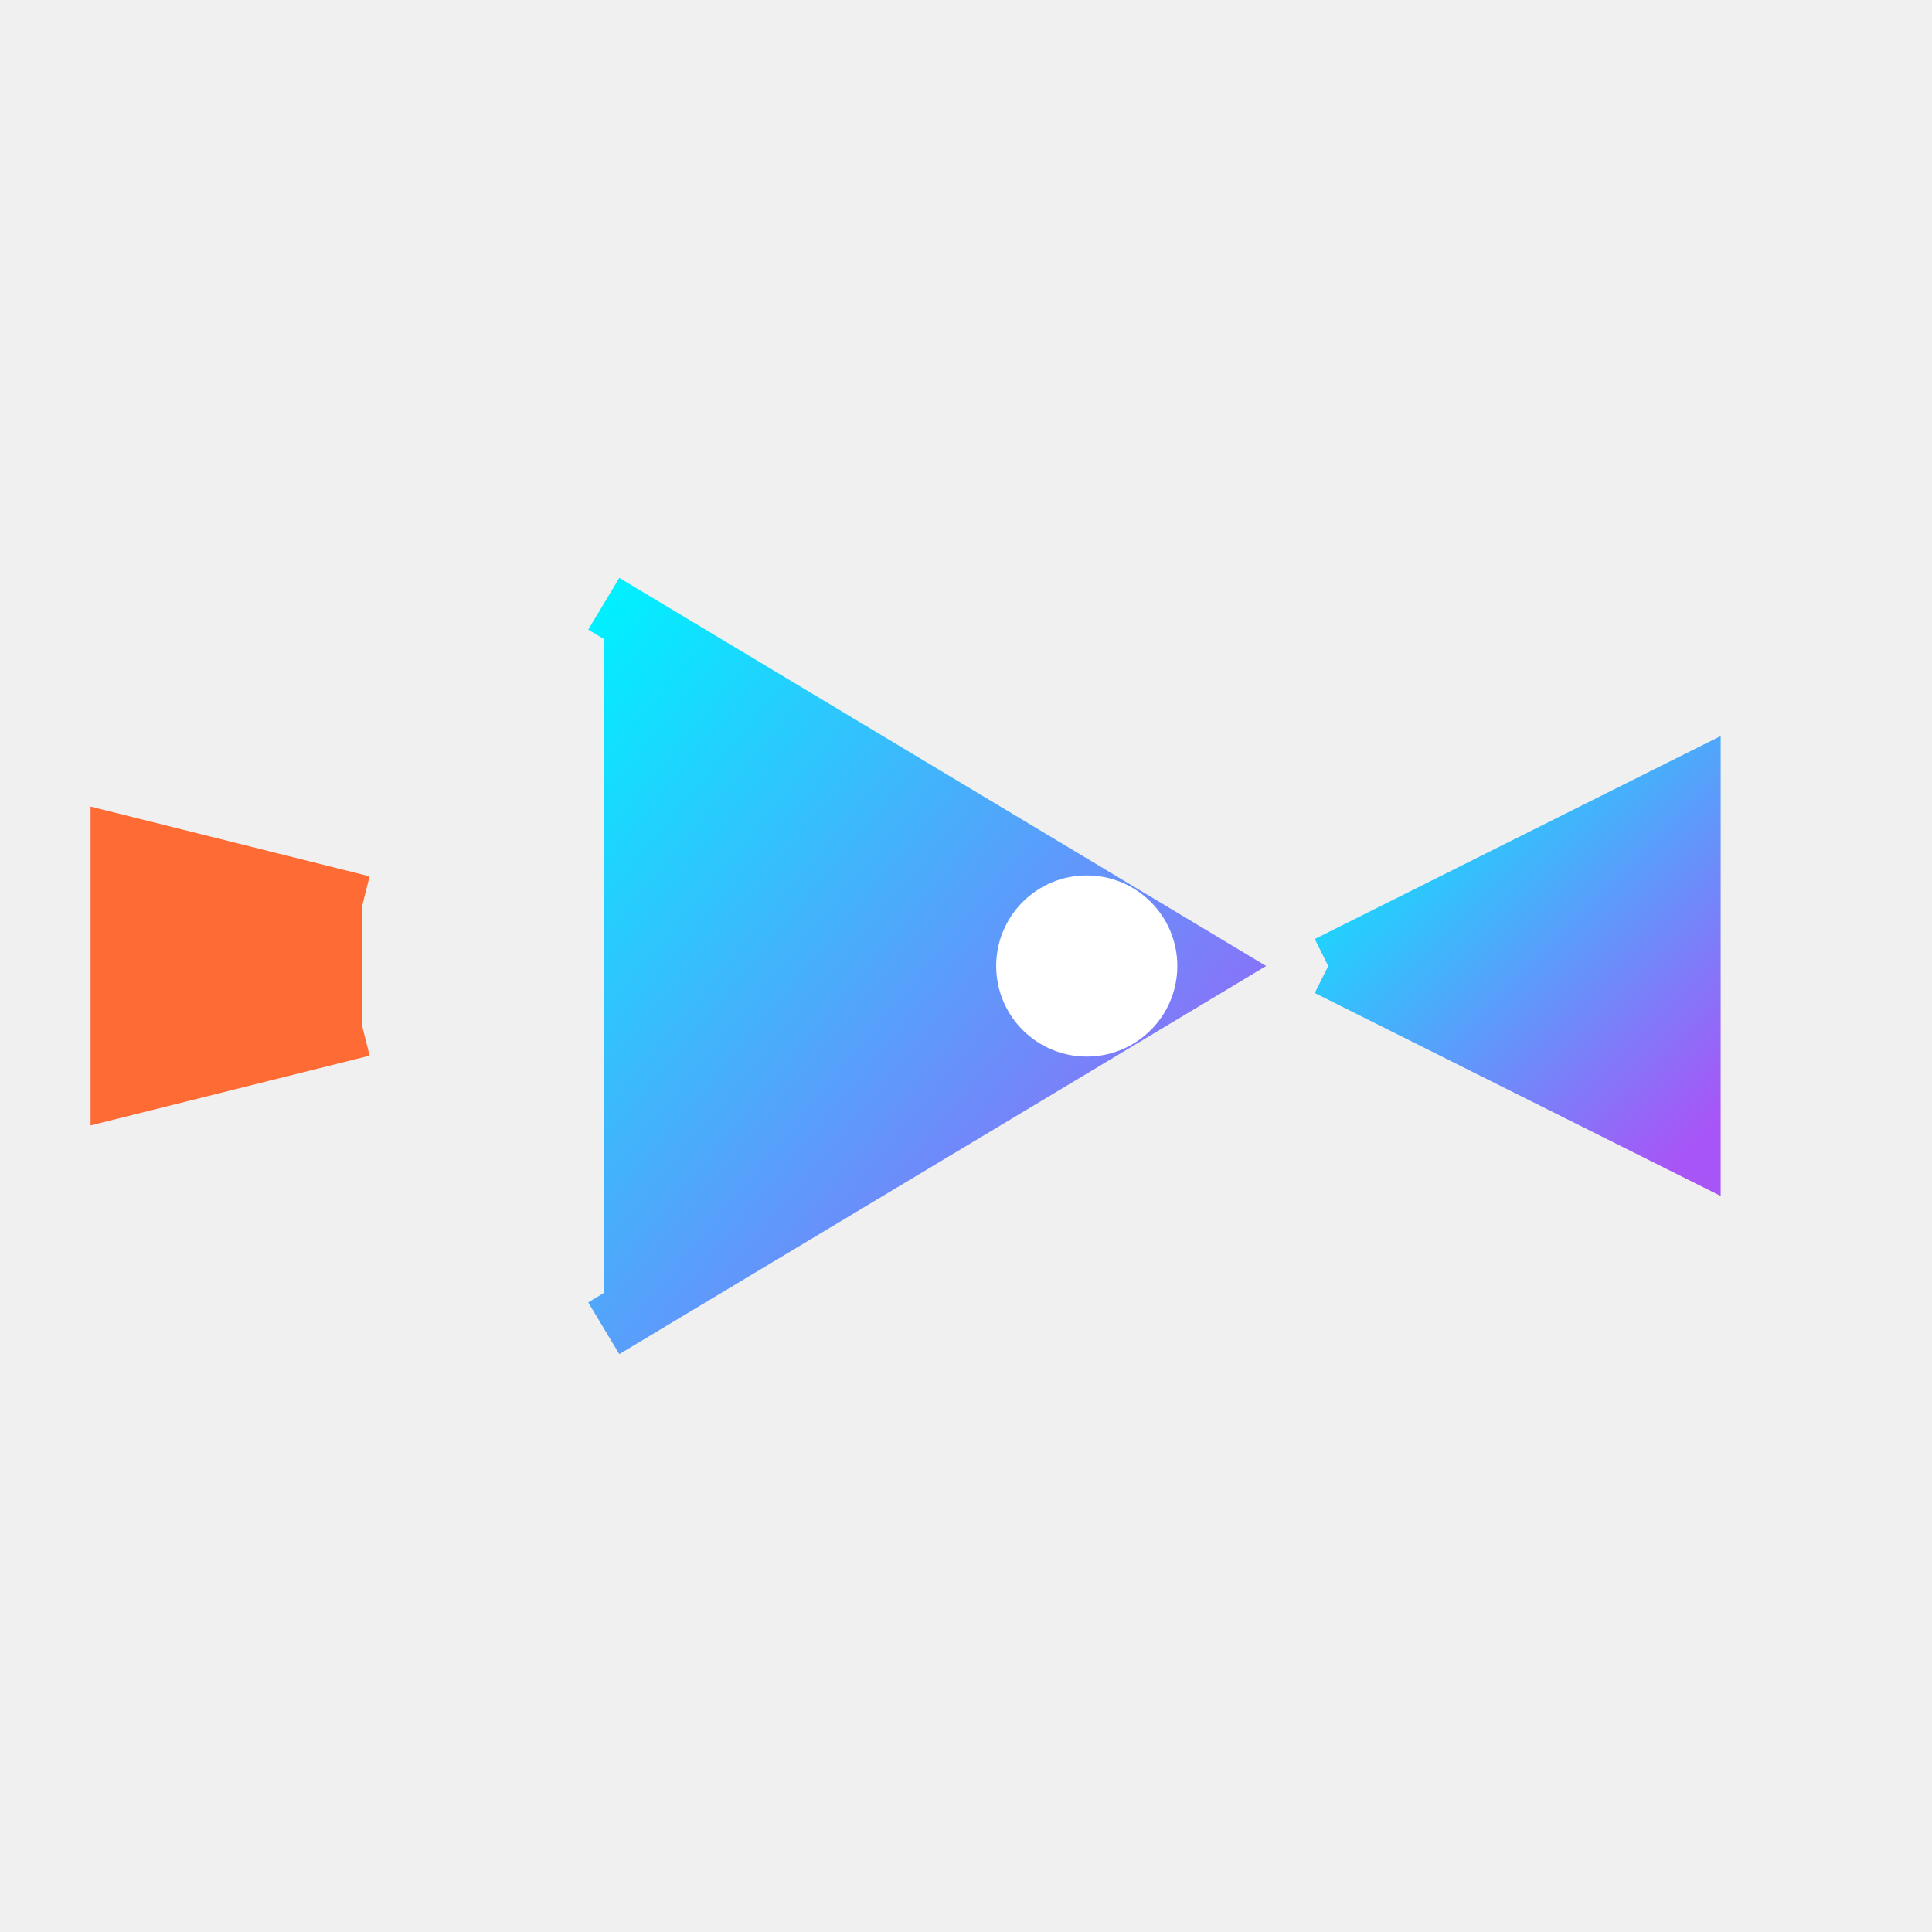
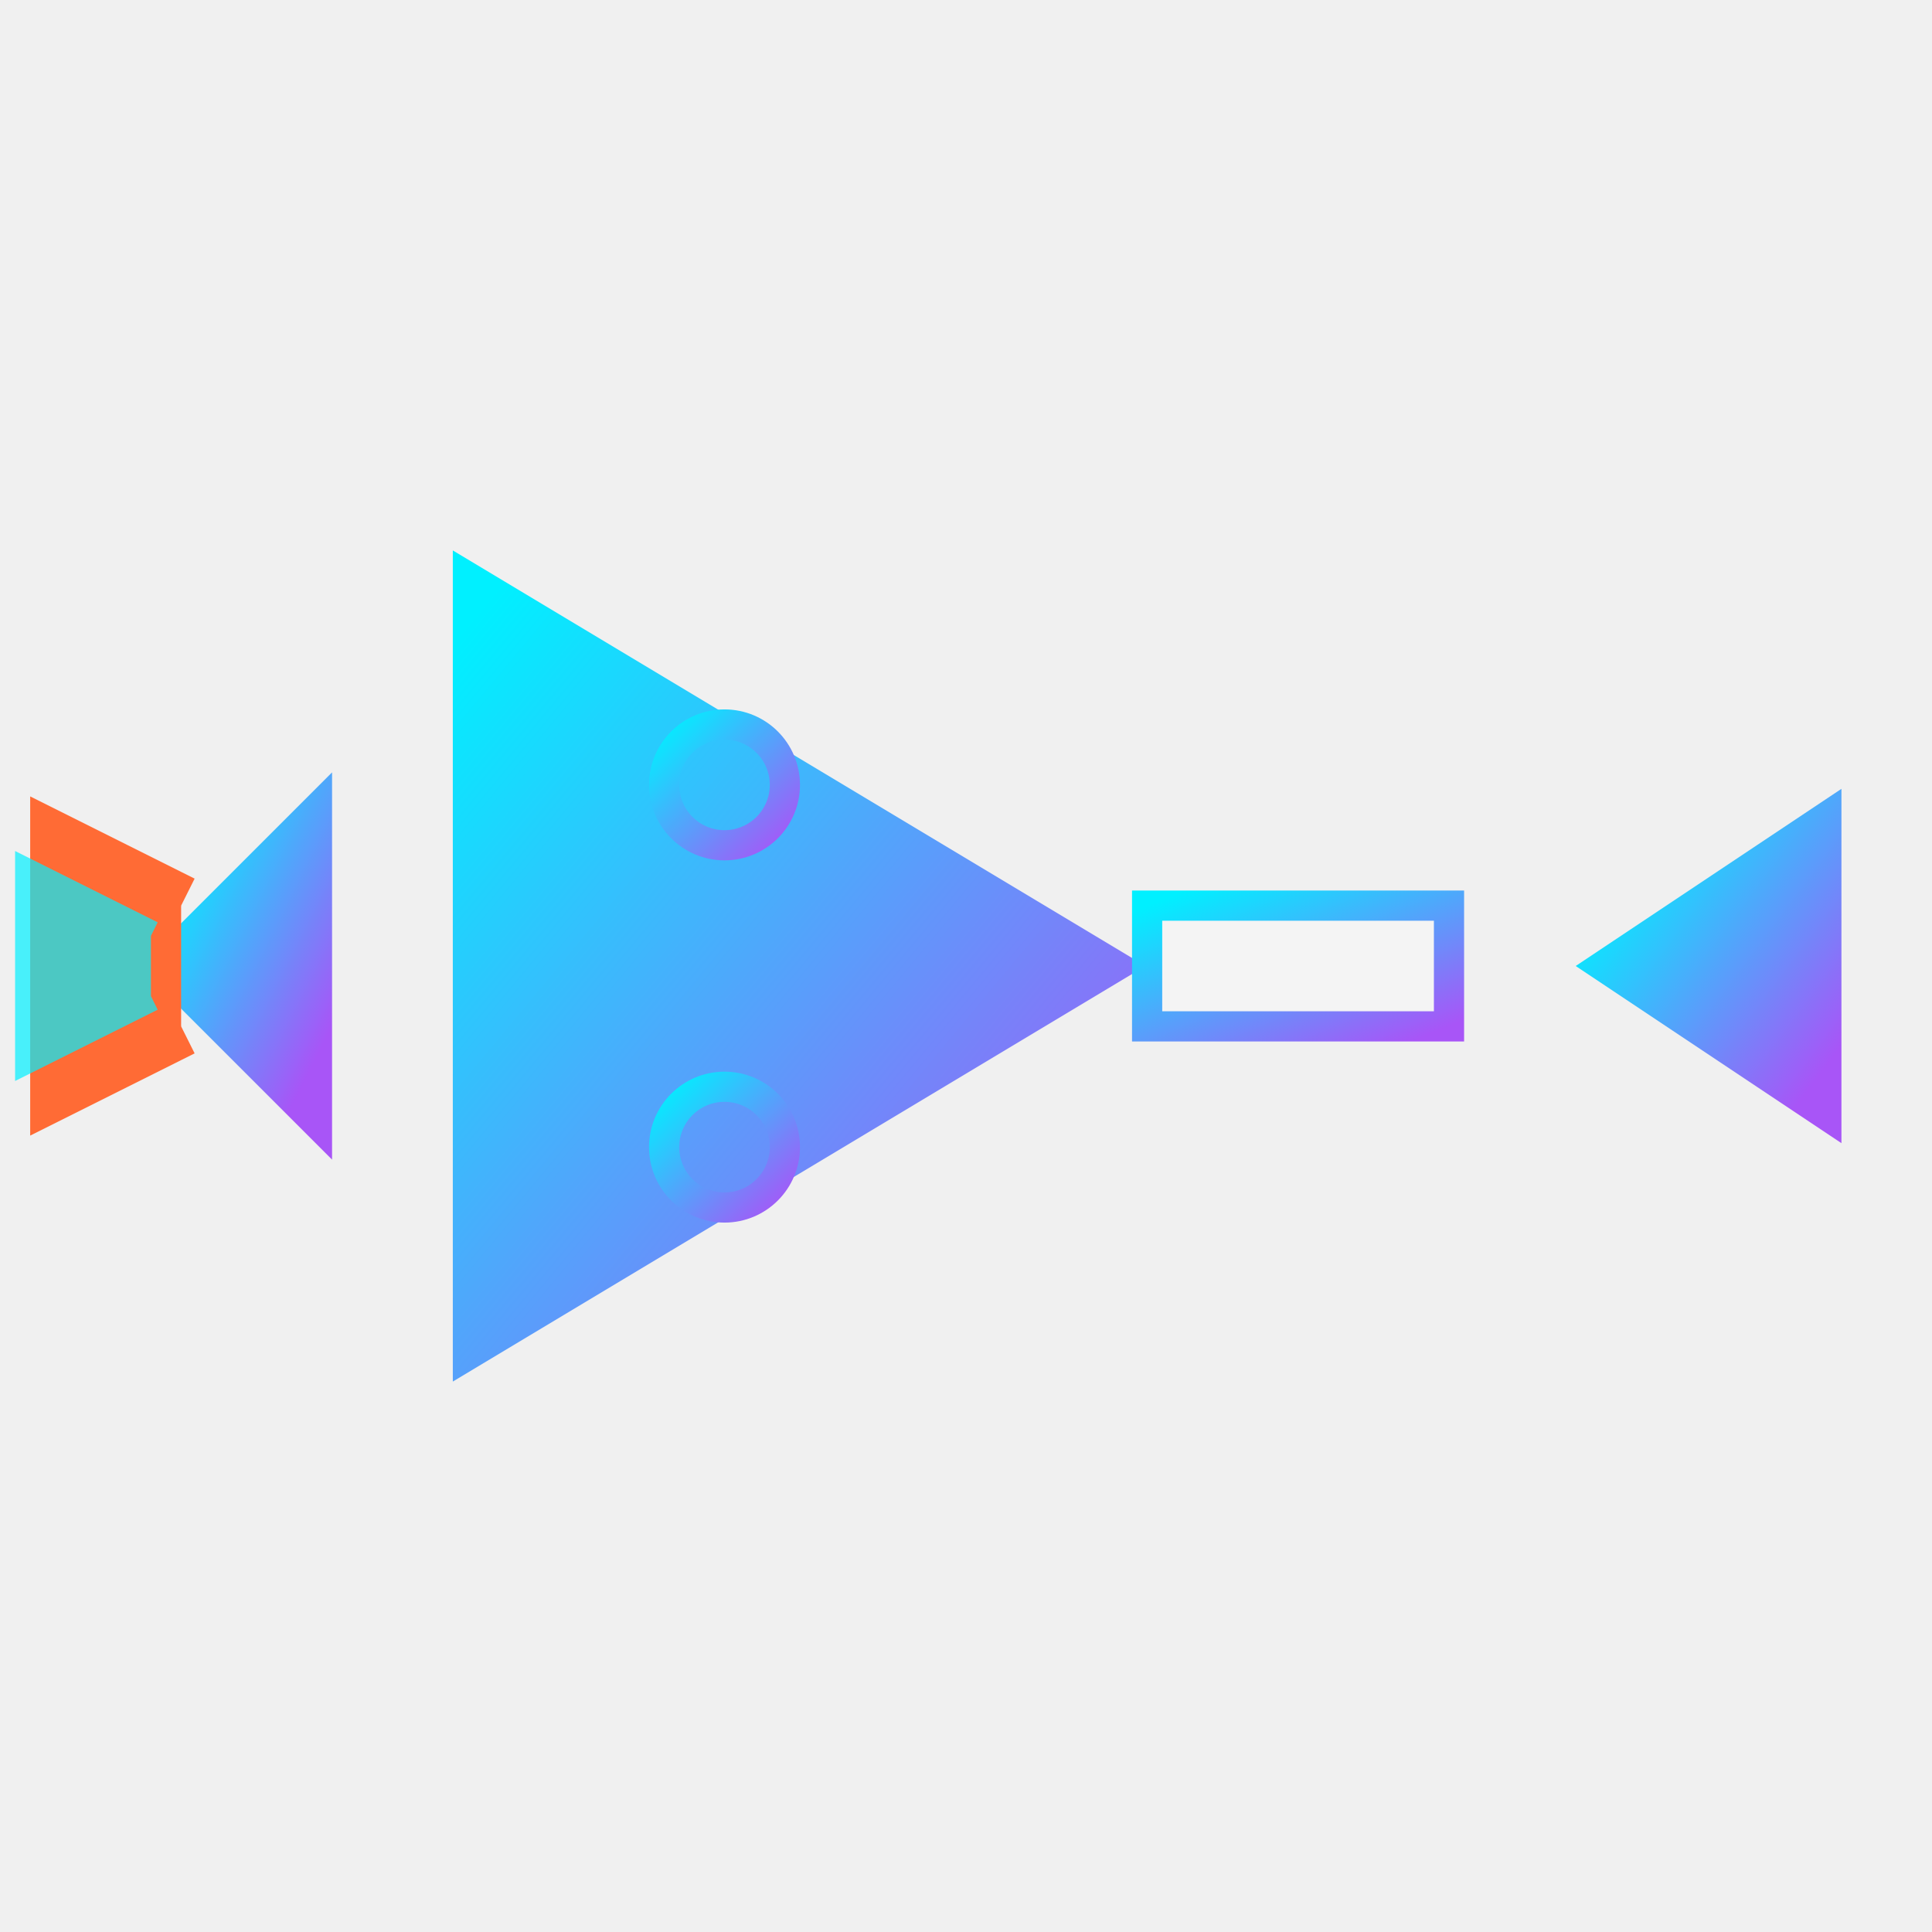
<svg xmlns="http://www.w3.org/2000/svg" viewBox="0 0 32 32" width="32" height="32">
  <defs>
    <linearGradient id="jetGradient" x1="0%" y1="0%" x2="100%" y2="100%">
      <stop offset="0%" style="stop-color:#00f0ff;stop-opacity:1" />
      <stop offset="100%" style="stop-color:#a855f7;stop-opacity:1" />
    </linearGradient>
  </defs>
-   <path d="M2 16L28 16" stroke="url(#jetGradient)" stroke-width="2" stroke-linecap="round" />
-   <path d="M10 10L20 16L10 22" fill="url(#jetGradient)" stroke="url(#jetGradient)" stroke-width="1" />
-   <path d="M4 13L4 19" stroke="url(#jetGradient)" stroke-width="2" stroke-linecap="round" />
-   <path d="M22 16L28 13L28 19L22 16" fill="url(#jetGradient)" stroke="url(#jetGradient)" stroke-width="1" />
-   <circle cx="18" cy="16" r="1.5" fill="#ffffff" />
-   <path d="M6 15L2 14L2 18L6 17" fill="#ff6b35" stroke="#ff6b35" stroke-width="1" />
+   <path d="M3 16L27 16" stroke="url(#jetGradient)" stroke-width="2" stroke-linecap="round" />
+   <path d="M8 10L18 16L8 22Z" fill="url(#jetGradient)" stroke="url(#jetGradient)" stroke-width="1" />
+   <path d="M5 14L5 18L3 16Z" fill="url(#jetGradient)" stroke="url(#jetGradient)" stroke-width="1" />
+   <path d="M6 15L10 15" stroke="url(#jetGradient)" stroke-width="1" />
+   <path d="M6 17L10 17" stroke="url(#jetGradient)" stroke-width="1" />
+   <path d="M27 16L30 14L30 18Z" fill="url(#jetGradient)" stroke="url(#jetGradient)" stroke-width="1" />
+   <path d="M19 15L24 15L24 17L19 17Z" fill="rgba(255,255,255,0.3)" stroke="url(#jetGradient)" stroke-width="0.5" rx="1" />
+   <circle cx="12" cy="13" r="1" fill="none" stroke="url(#jetGradient)" stroke-width="0.5" />
+   <circle cx="12" cy="19" r="1" fill="none" stroke="url(#jetGradient)" stroke-width="0.5" />
+   <path d="M3 15L1 14L1 18L3 17" fill="#ff6b35" stroke="#ff6b35" stroke-width="1" />
+   <path d="M2.5 15.5L0.5 14.5L0.5 17.5L2.5 16.5" fill="#00f0ff" stroke="#00f0ff" stroke-width="0.5" opacity="0.7" />
</svg>
